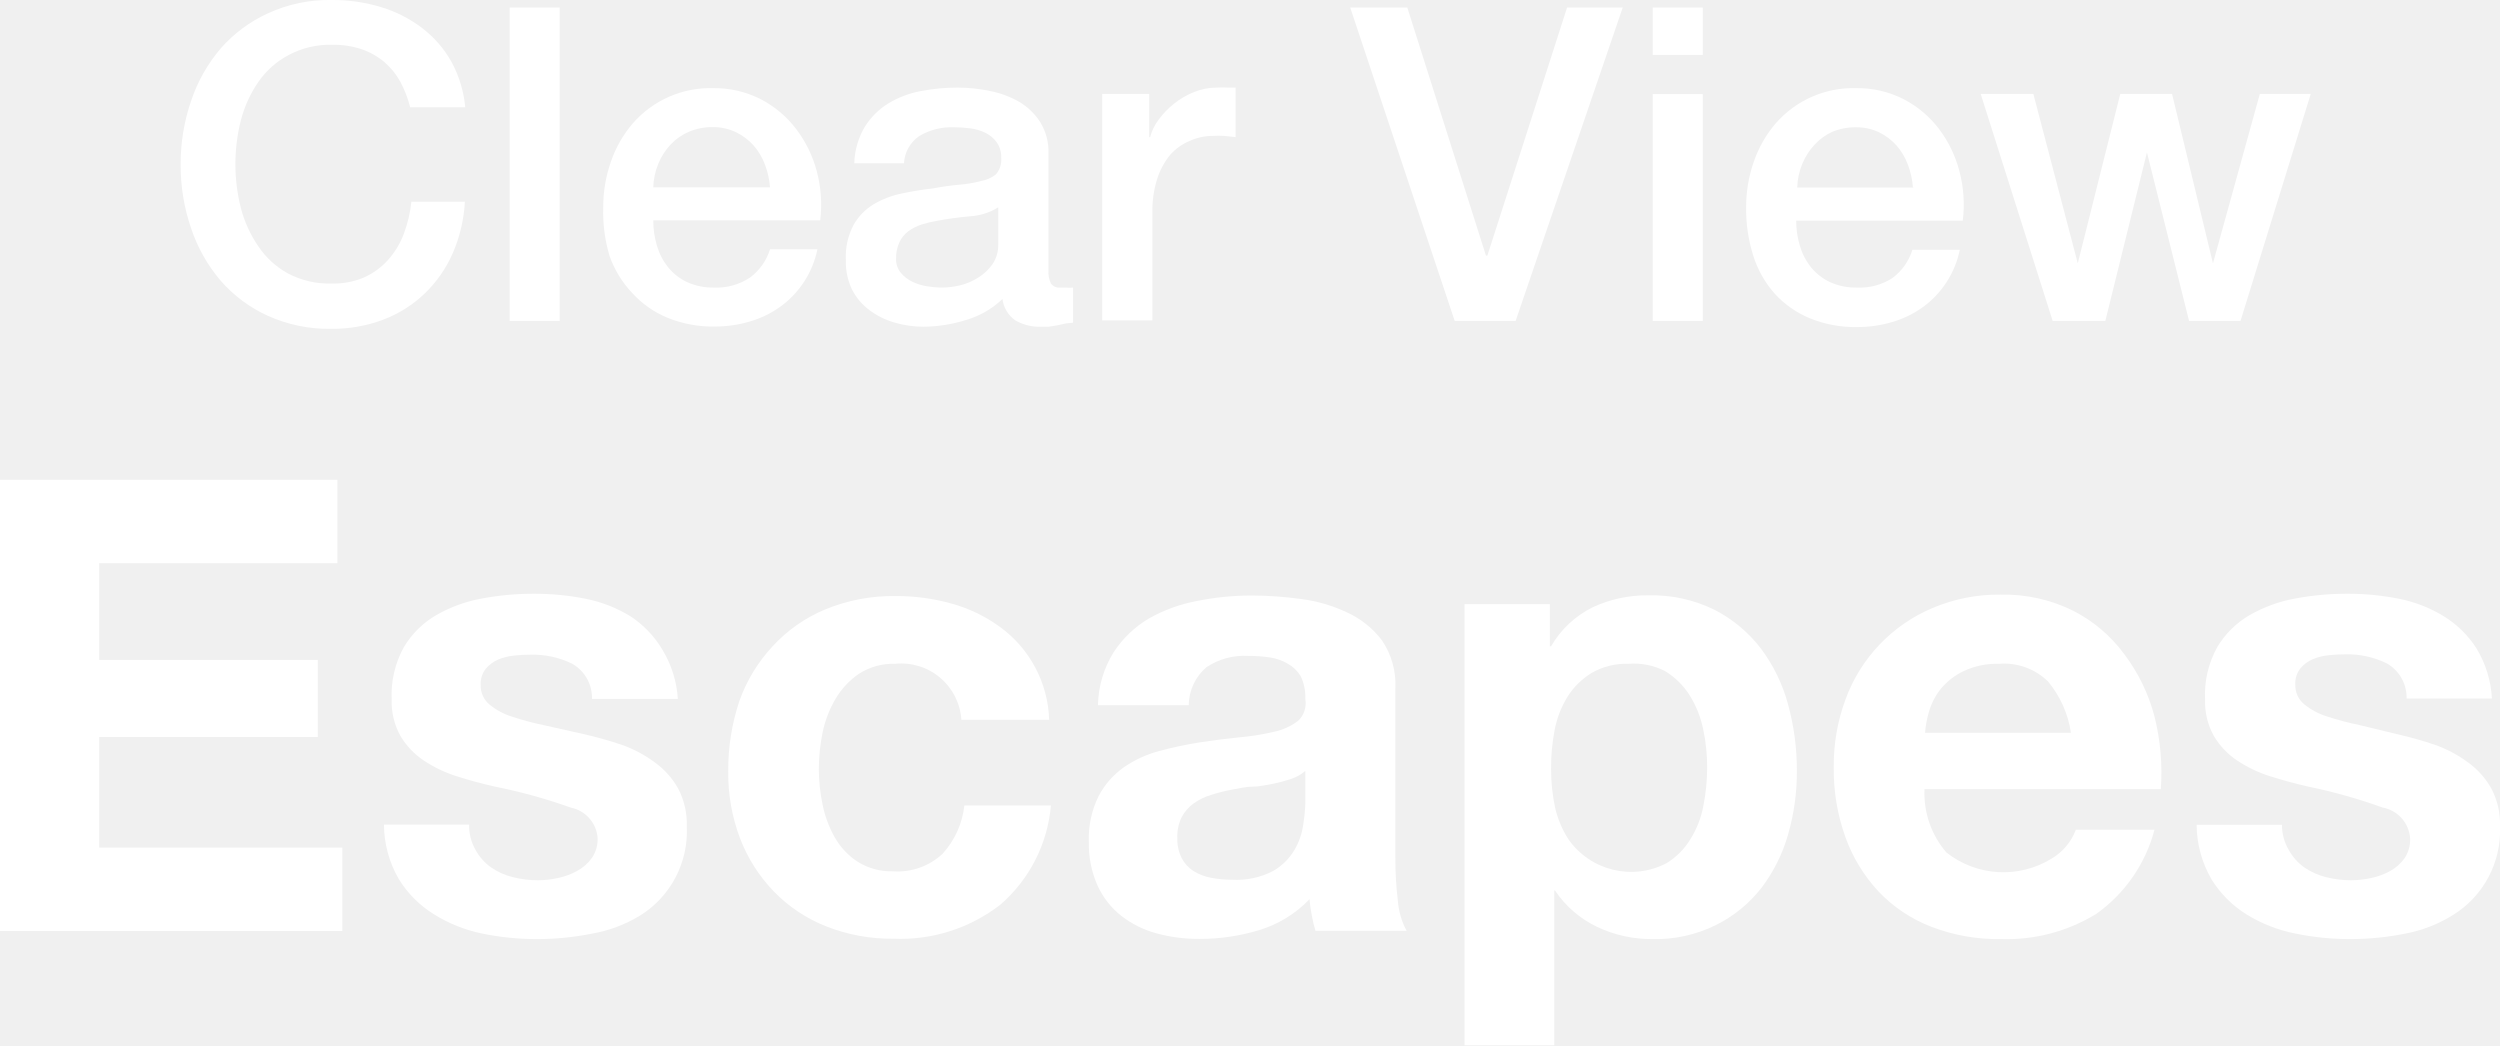
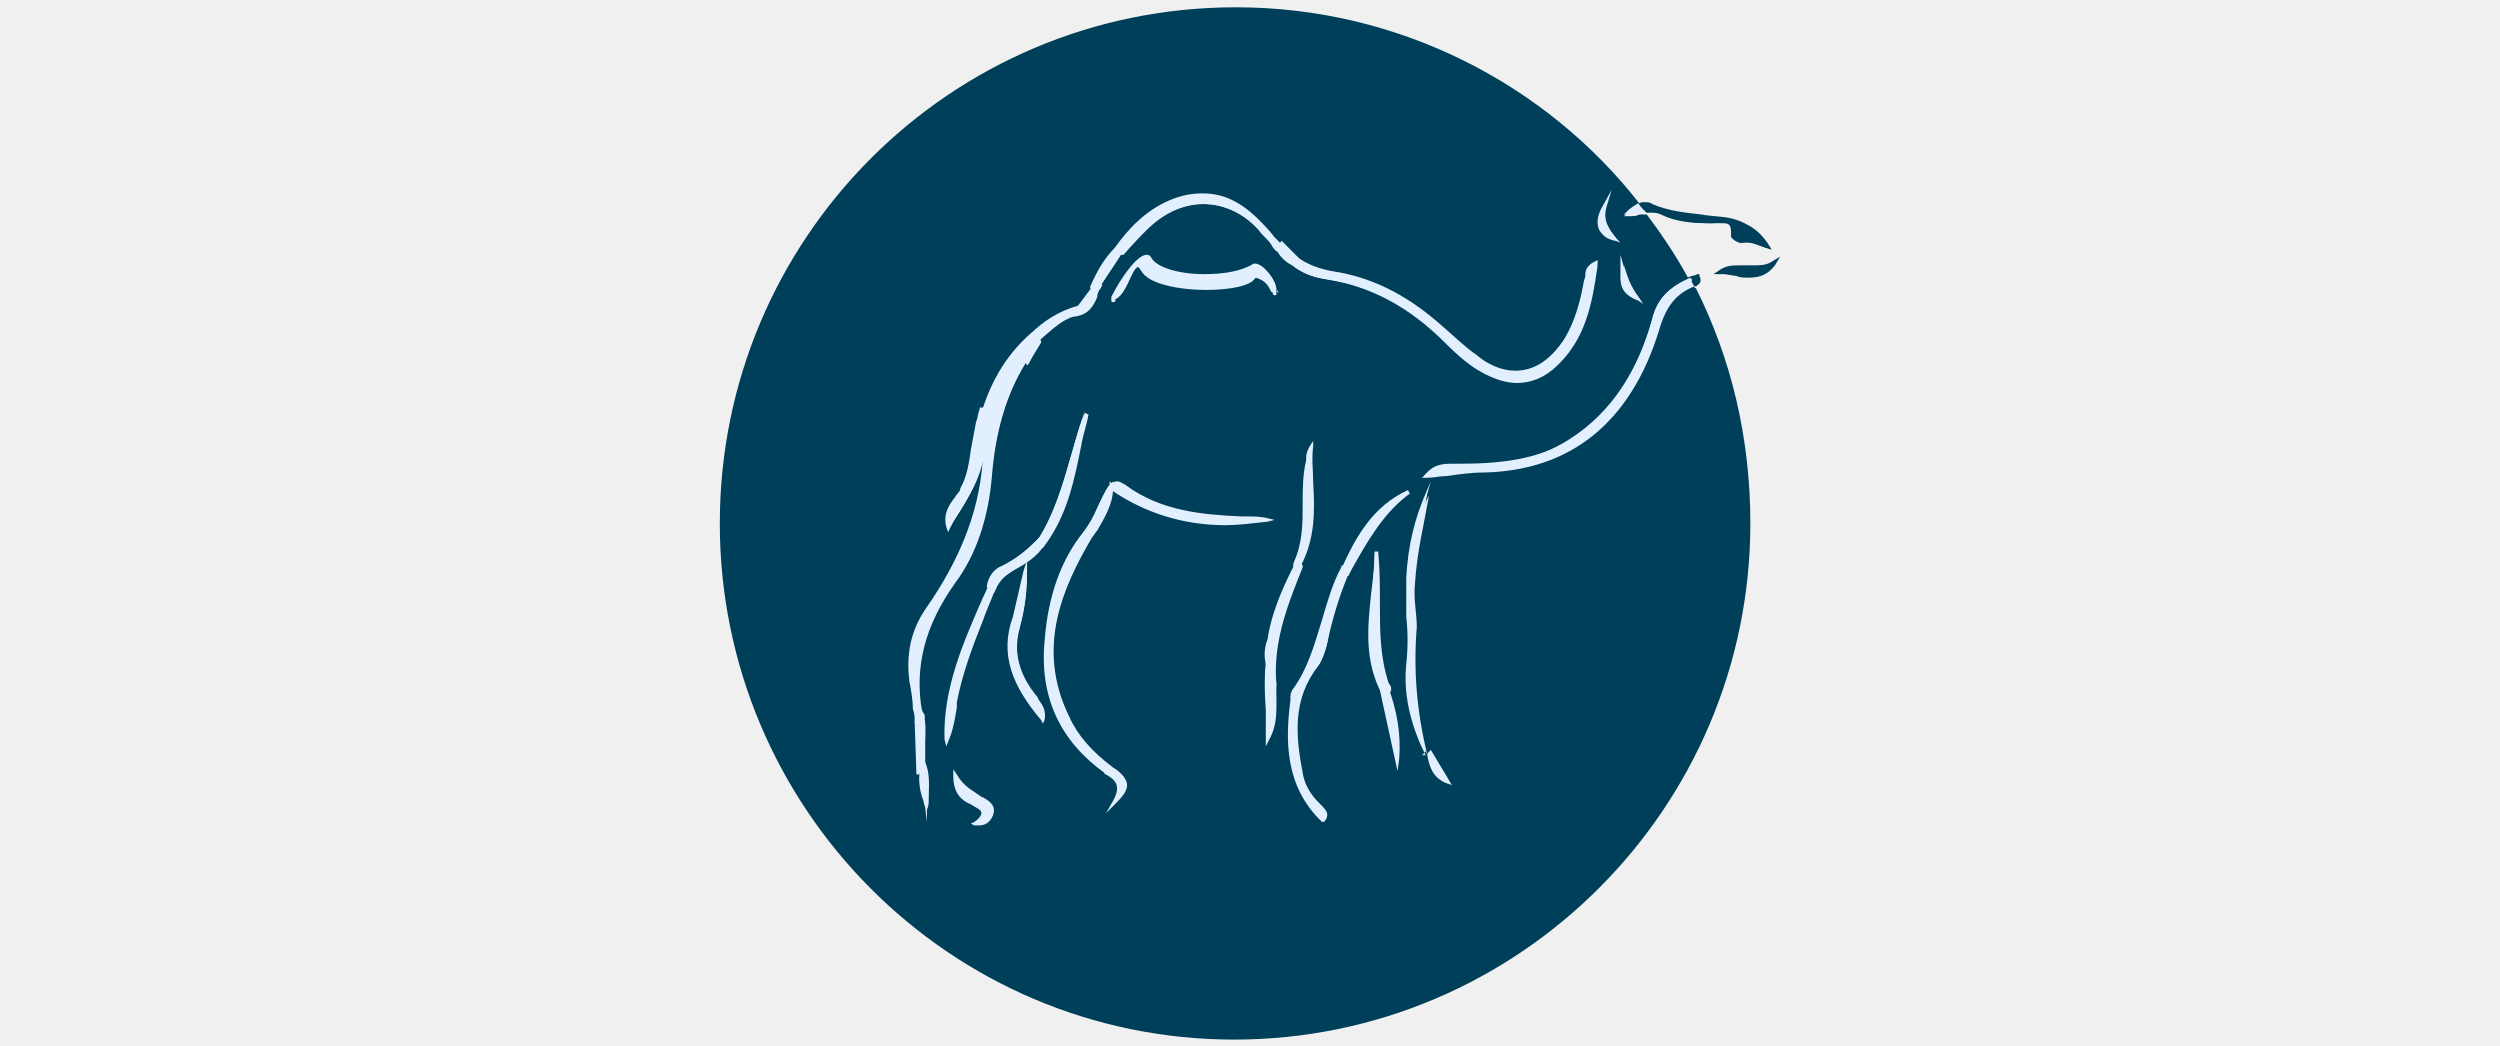
- <svg xmlns="http://www.w3.org/2000/svg" id="Layer_1" data-name="Layer 1" width="142.4" height="59.53" viewBox="0 0 142.4 59.53">
-   <defs>
-     <style>.cls-1{fill:#fff;}</style>
-   </defs>
-   <path class="cls-1" d="M19.5,27.52v4.75H5.93v5.51H18.38v4.39H5.93v6.3H19.78v4.75H0.28V27.52H19.5Z" transform="translate(-0.28 -0.19)" />
-   <path class="cls-1" d="M27.36,48.59a3,3,0,0,0,.88,1,3.78,3.78,0,0,0,1.24.56,5.84,5.84,0,0,0,1.46.18,5.46,5.46,0,0,0,1.13-.13,3.86,3.86,0,0,0,1.08-.4A2.47,2.47,0,0,0,34,49.05a1.89,1.89,0,0,0,.32-1.13,1.91,1.91,0,0,0-1.53-1.73A30.59,30.59,0,0,0,28.49,45q-1.12-.25-2.18-0.59a7.38,7.38,0,0,1-1.89-.9,4.35,4.35,0,0,1-1.33-1.4,4,4,0,0,1-.5-2.07,5.6,5.6,0,0,1,.7-3,5.16,5.16,0,0,1,1.85-1.82,8.13,8.13,0,0,1,2.59-.94,15.92,15.92,0,0,1,3-.27,14.79,14.79,0,0,1,2.93.29,7.77,7.77,0,0,1,2.54,1A5.83,5.83,0,0,1,38,37.18,6.11,6.11,0,0,1,38.89,40H34a2.24,2.24,0,0,0-1.12-2,5.1,5.1,0,0,0-2.37-.52,8.77,8.77,0,0,0-.94.05,3.15,3.15,0,0,0-.92.23,1.91,1.91,0,0,0-.7.52,1.38,1.38,0,0,0-.29.92,1.4,1.4,0,0,0,.5,1.12,3.88,3.88,0,0,0,1.31.7,16.38,16.38,0,0,0,1.85.49L33.5,42a21.57,21.57,0,0,1,2.18.61,7.2,7.2,0,0,1,1.89,1,4.63,4.63,0,0,1,1.33,1.48,4.34,4.34,0,0,1,.5,2.18,5.65,5.65,0,0,1-2.66,5.07A7.9,7.9,0,0,1,34,53.37a15.9,15.9,0,0,1-3.11.31,15.36,15.36,0,0,1-3.17-.32A8.35,8.35,0,0,1,25,52.27a6.17,6.17,0,0,1-2-2,6.25,6.25,0,0,1-.85-3.11H27A2.8,2.8,0,0,0,27.36,48.59Z" transform="translate(-0.28 -0.19)" />
-   <path class="cls-1" d="M51.27,38a3.59,3.59,0,0,0-2.05.56,4.45,4.45,0,0,0-1.35,1.44,6.23,6.23,0,0,0-.74,1.94A10.54,10.54,0,0,0,46.92,44,10.11,10.11,0,0,0,47.13,46a6.32,6.32,0,0,0,.7,1.89,4,4,0,0,0,1.31,1.39,3.61,3.61,0,0,0,2,.54,3.75,3.75,0,0,0,2.83-1,4.86,4.86,0,0,0,1.24-2.75h4.93a8.43,8.43,0,0,1-2.88,5.65,9.29,9.29,0,0,1-6.08,1.94,10.16,10.16,0,0,1-3.83-.7,8.49,8.49,0,0,1-3-2,8.92,8.92,0,0,1-1.91-3,10.42,10.42,0,0,1-.68-3.83,12.4,12.4,0,0,1,.63-4A9,9,0,0,1,44.29,37a8.49,8.49,0,0,1,3-2.1,10.15,10.15,0,0,1,4-.76,11.63,11.63,0,0,1,3.19.43,8.49,8.49,0,0,1,2.73,1.31,6.79,6.79,0,0,1,2.83,5.31h-5A3.43,3.43,0,0,0,51.27,38Z" transform="translate(-0.28 -0.19)" />
-   <path class="cls-1" d="M62.82,40.33a5.93,5.93,0,0,1,.9-3,6.13,6.13,0,0,1,2-1.91,8.83,8.83,0,0,1,2.75-1,15.71,15.71,0,0,1,3.08-.31,20.85,20.85,0,0,1,2.84.2,8.72,8.72,0,0,1,2.63.77A5.18,5.18,0,0,1,79,36.67a4.47,4.47,0,0,1,.76,2.72v9.68a19.49,19.49,0,0,0,.14,2.41,4.34,4.34,0,0,0,.5,1.73H75.21A6.77,6.77,0,0,1,75,52.33a7.44,7.44,0,0,1-.13-0.92A6.64,6.64,0,0,1,72,53.17a11.55,11.55,0,0,1-3.38.5,9.1,9.1,0,0,1-2.48-.32,5.68,5.68,0,0,1-2-1,4.69,4.69,0,0,1-1.35-1.73,5.84,5.84,0,0,1-.49-2.48,5.42,5.42,0,0,1,.56-2.61,4.66,4.66,0,0,1,1.44-1.64,6.44,6.44,0,0,1,2-.92,21.75,21.75,0,0,1,2.29-.49q1.15-.18,2.27-0.29a13.74,13.74,0,0,0,2-.32,3.43,3.43,0,0,0,1.37-.63A1.38,1.38,0,0,0,74.63,40a2.72,2.72,0,0,0-.27-1.31A2,2,0,0,0,73.64,38a2.86,2.86,0,0,0-1-.36,8.61,8.61,0,0,0-1.28-.09,3.88,3.88,0,0,0-2.37.65,2.89,2.89,0,0,0-1,2.16H62.82Zm11.8,3.78a2.28,2.28,0,0,1-.81.45,8.28,8.28,0,0,1-1,.27C72.4,44.9,72,45,71.61,45s-0.82.11-1.22,0.18a9.24,9.24,0,0,0-1.13.29,3.34,3.34,0,0,0-1,.49,2.3,2.3,0,0,0-.67.77,2.49,2.49,0,0,0-.25,1.19,2.4,2.4,0,0,0,.25,1.15,1.93,1.93,0,0,0,.68.74,2.9,2.9,0,0,0,1,.38,6.48,6.48,0,0,0,1.19.11,4.51,4.51,0,0,0,2.34-.5,3.36,3.36,0,0,0,1.22-1.21,3.87,3.87,0,0,0,.49-1.42A10.06,10.06,0,0,0,74.63,46V44.11Z" transform="translate(-0.28 -0.19)" />
-   <path class="cls-1" d="M88.56,34.6V37h0.07A5.62,5.62,0,0,1,91,34.78a7.29,7.29,0,0,1,3.17-.68,8.07,8.07,0,0,1,3.78.83,7.82,7.82,0,0,1,2.63,2.2,9.31,9.31,0,0,1,1.55,3.19,14.19,14.19,0,0,1,.5,3.8,12.82,12.82,0,0,1-.5,3.6,9.18,9.18,0,0,1-1.53,3.06A7.58,7.58,0,0,1,98,52.89a7.69,7.69,0,0,1-3.58.79,7.23,7.23,0,0,1-3.18-.7,6,6,0,0,1-2.39-2.07H88.81v8.82H83.7V34.6h4.86ZM95.2,49.36A4.09,4.09,0,0,0,96.56,48a5.43,5.43,0,0,0,.74-1.89,11.19,11.19,0,0,0,.22-2.2,10.32,10.32,0,0,0-.23-2.2,5.86,5.86,0,0,0-.77-1.92,4.33,4.33,0,0,0-1.39-1.37A3.87,3.87,0,0,0,93.05,38a3.94,3.94,0,0,0-2.11.52,4.22,4.22,0,0,0-1.37,1.35,5.6,5.6,0,0,0-.74,1.91A11.3,11.3,0,0,0,88.63,44a10.31,10.31,0,0,0,.23,2.2A5.69,5.69,0,0,0,89.62,48,4.36,4.36,0,0,0,95.2,49.36Z" transform="translate(-0.28 -0.19)" />
-   <path class="cls-1" d="M111.15,48.75a5.24,5.24,0,0,0,6,.34,3.21,3.21,0,0,0,1.37-1.64H123a8.54,8.54,0,0,1-3.31,4.79,9.75,9.75,0,0,1-5.4,1.44,10.6,10.6,0,0,1-4-.7,8.22,8.22,0,0,1-3-2,9,9,0,0,1-1.89-3.09,11.34,11.34,0,0,1-.67-4,10.84,10.84,0,0,1,.68-3.89,9,9,0,0,1,4.95-5.18,9.63,9.63,0,0,1,3.87-.76,8.84,8.84,0,0,1,4.14.92,8.26,8.26,0,0,1,2.9,2.46A10.14,10.14,0,0,1,123,41a13.14,13.14,0,0,1,.36,4.14H109.9A5.16,5.16,0,0,0,111.15,48.75ZM116.93,39a3.59,3.59,0,0,0-2.79-1,4.45,4.45,0,0,0-2,.41,3.89,3.89,0,0,0-1.3,1,3.77,3.77,0,0,0-.68,1.3,5.83,5.83,0,0,0-.23,1.22h8.31A5.91,5.91,0,0,0,116.93,39Z" transform="translate(-0.28 -0.19)" />
-   <path class="cls-1" d="M130.64,48.59a3,3,0,0,0,.88,1,3.78,3.78,0,0,0,1.24.56,5.83,5.83,0,0,0,1.46.18,5.46,5.46,0,0,0,1.13-.13,3.86,3.86,0,0,0,1.08-.4,2.47,2.47,0,0,0,.81-0.72,1.89,1.89,0,0,0,.32-1.13A1.91,1.91,0,0,0,136,46.19,30.55,30.55,0,0,0,131.78,45q-1.11-.25-2.18-0.59a7.39,7.39,0,0,1-1.89-.9,4.36,4.36,0,0,1-1.33-1.4,4,4,0,0,1-.5-2.07,5.6,5.6,0,0,1,.7-3,5.18,5.18,0,0,1,1.85-1.82,8.13,8.13,0,0,1,2.59-.94,15.91,15.91,0,0,1,3-.27,14.79,14.79,0,0,1,2.93.29,7.77,7.77,0,0,1,2.54,1,5.84,5.84,0,0,1,1.85,1.82,6.11,6.11,0,0,1,.88,2.86h-4.86a2.24,2.24,0,0,0-1.12-2,5.1,5.1,0,0,0-2.37-.52,8.77,8.77,0,0,0-.94.05,3.15,3.15,0,0,0-.92.23,1.9,1.9,0,0,0-.7.52,1.38,1.38,0,0,0-.29.92,1.4,1.4,0,0,0,.5,1.12,3.87,3.87,0,0,0,1.31.7,16.33,16.33,0,0,0,1.85.49L136.78,42a21.57,21.57,0,0,1,2.18.61,7.18,7.18,0,0,1,1.89,1,4.63,4.63,0,0,1,1.33,1.48,4.33,4.33,0,0,1,.5,2.18A5.65,5.65,0,0,1,140,52.31a7.89,7.89,0,0,1-2.72,1.06,15.9,15.9,0,0,1-3.11.31,15.35,15.35,0,0,1-3.17-.32,8.35,8.35,0,0,1-2.75-1.08,6.18,6.18,0,0,1-2-2,6.25,6.25,0,0,1-.85-3.11h4.86A2.8,2.8,0,0,0,130.64,48.59Z" transform="translate(-0.28 -0.19)" />
-   <path class="cls-1" d="M23.64,6.29a6.36,6.36,0,0,0-.55-1.43,4,4,0,0,0-.9-1.12A4,4,0,0,0,20.9,3a5.11,5.11,0,0,0-1.71-.26,5,5,0,0,0-2.46.58A4.84,4.84,0,0,0,15,4.85a6.93,6.93,0,0,0-1,2.19,10.16,10.16,0,0,0,0,5,6.92,6.92,0,0,0,1,2.19,4.83,4.83,0,0,0,1.69,1.54,5,5,0,0,0,2.46.57A4.44,4.44,0,0,0,21,16a4.12,4.12,0,0,0,1.38-1,4.71,4.71,0,0,0,.9-1.49,7.13,7.13,0,0,0,.43-1.83h3.05a8.48,8.48,0,0,1-.69,2.93,7.17,7.17,0,0,1-1.59,2.29,7,7,0,0,1-2.35,1.49,8.14,8.14,0,0,1-3,.53,8.43,8.43,0,0,1-3.59-.74,7.88,7.88,0,0,1-2.69-2,9,9,0,0,1-1.69-3,11,11,0,0,1-.59-3.63,11,11,0,0,1,.59-3.6,9,9,0,0,1,1.69-3,8,8,0,0,1,2.69-2A8.29,8.29,0,0,1,19.19.19,9.46,9.46,0,0,1,22,.6a7.31,7.31,0,0,1,2.34,1.2A6.23,6.23,0,0,1,26,3.72a6.66,6.66,0,0,1,.78,2.58H23.64Z" transform="translate(-0.28 -0.19)" />
-   <path class="cls-1" d="M29.31,0.62h2.85V18.47H29.31V0.62Z" transform="translate(-0.28 -0.19)" />
-   <path class="cls-1" d="M37.49,12.74a5,5,0,0,0,.21,1.45,3.57,3.57,0,0,0,.64,1.23,3.06,3.06,0,0,0,1.08.84,3.54,3.54,0,0,0,1.55.31A3.42,3.42,0,0,0,43,16a3.17,3.17,0,0,0,1.14-1.61h2.7a5.36,5.36,0,0,1-2.1,3.26,5.71,5.71,0,0,1-1.74.85,7,7,0,0,1-2,.29,6.85,6.85,0,0,1-2.7-.5,5.58,5.58,0,0,1-2-1.4A5.93,5.93,0,0,1,35,14.77,8.74,8.74,0,0,1,34.64,12a7.79,7.79,0,0,1,.44-2.61,6.68,6.68,0,0,1,1.25-2.18,5.86,5.86,0,0,1,4.56-2,5.8,5.8,0,0,1,2.74.64,6,6,0,0,1,2,1.69A6.84,6.84,0,0,1,46.8,9.93,7.42,7.42,0,0,1,47,12.74h-9.5Zm6.65-1.88a4.61,4.61,0,0,0-.29-1.3,3.47,3.47,0,0,0-.65-1.09,3.23,3.23,0,0,0-1-.75,3,3,0,0,0-1.31-.29,3.42,3.42,0,0,0-1.36.26,3.11,3.11,0,0,0-1.05.73,3.59,3.59,0,0,0-.7,1.09,3.78,3.78,0,0,0-.29,1.35h6.65Z" transform="translate(-0.28 -0.19)" />
-   <path class="cls-1" d="M60,15.59a1.51,1.51,0,0,0,.14.75,0.58,0.58,0,0,0,.54.23H61a1.85,1.85,0,0,0,.4,0v2L61,18.61l-0.49.11-0.5.08-0.43,0a2.75,2.75,0,0,1-1.45-.35,1.74,1.74,0,0,1-.75-1.23,5,5,0,0,1-2.09,1.2,8.22,8.22,0,0,1-2.39.38,5.86,5.86,0,0,1-1.68-.24,4.38,4.38,0,0,1-1.41-.7,3.35,3.35,0,0,1-1-1.18A3.62,3.62,0,0,1,48.46,15a3.84,3.84,0,0,1,.44-2,3.24,3.24,0,0,1,1.15-1.18,5.21,5.21,0,0,1,1.6-.61q0.89-.19,1.79-0.29a14.67,14.67,0,0,1,1.48-.21,6.86,6.86,0,0,0,1.24-.21A1.9,1.9,0,0,0,57,10.13a1.27,1.27,0,0,0,.31-0.94,1.46,1.46,0,0,0-.26-0.9,1.77,1.77,0,0,0-.65-0.54,2.82,2.82,0,0,0-.86-0.25,6.94,6.94,0,0,0-.9-0.06,3.58,3.58,0,0,0-2,.5,2,2,0,0,0-.87,1.55H48.94a4.29,4.29,0,0,1,.6-2.08,4.14,4.14,0,0,1,1.34-1.33,5.48,5.48,0,0,1,1.84-.7,10.94,10.94,0,0,1,2.1-.2,8.85,8.85,0,0,1,1.88.2A5.34,5.34,0,0,1,58.35,6a3.61,3.61,0,0,1,1.19,1.16A3.19,3.19,0,0,1,60,8.94v6.65ZM57.14,12a3.45,3.45,0,0,1-1.6.51q-1,.09-1.9.26a6.12,6.12,0,0,0-.87.21,2.63,2.63,0,0,0-.75.38,1.65,1.65,0,0,0-.51.63,2.14,2.14,0,0,0-.19.94,1.19,1.19,0,0,0,.27.8,2,2,0,0,0,.66.51,3.08,3.08,0,0,0,.85.26,5.3,5.3,0,0,0,.84.07,4.6,4.6,0,0,0,1-.12A3.4,3.4,0,0,0,56,16a2.73,2.73,0,0,0,.81-0.76,1.93,1.93,0,0,0,.33-1.14V12Z" transform="translate(-0.28 -0.19)" />
-   <path class="cls-1" d="M63.06,5.54h2.68V8h0.05a2.88,2.88,0,0,1,.49-1,4.73,4.73,0,0,1,.88-0.91,4.4,4.4,0,0,1,1.14-.66,3.41,3.41,0,0,1,1.28-.25,6.21,6.21,0,0,1,.69,0l0.39,0V8L70,7.93a5.06,5.06,0,0,0-.61,0,3.28,3.28,0,0,0-1.36.29A3.13,3.13,0,0,0,66.94,9a4.16,4.16,0,0,0-.75,1.39,6,6,0,0,0-.27,1.9v6.15H63.06V5.54Z" transform="translate(-0.28 -0.19)" />
-   <path class="cls-1" d="M77.19,0.62h3.25l4.48,14.13H85L89.54,0.62h3.17l-6.1,17.85H83.14Z" transform="translate(-0.28 -0.19)" />
-   <path class="cls-1" d="M94.42,0.62h2.85v2.7H94.42V0.62Zm0,4.93h2.85V18.47H94.42V5.54Z" transform="translate(-0.28 -0.19)" />
-   <path class="cls-1" d="M102.59,12.74a5,5,0,0,0,.21,1.45,3.57,3.57,0,0,0,.64,1.23,3.06,3.06,0,0,0,1.08.84,3.54,3.54,0,0,0,1.55.31,3.42,3.42,0,0,0,2-.54,3.18,3.18,0,0,0,1.14-1.61h2.7a5.36,5.36,0,0,1-2.1,3.26,5.71,5.71,0,0,1-1.74.85,7,7,0,0,1-2,.29,6.85,6.85,0,0,1-2.7-.5,5.58,5.58,0,0,1-2-1.4,5.93,5.93,0,0,1-1.22-2.15A8.73,8.73,0,0,1,99.74,12a7.77,7.77,0,0,1,.44-2.61,6.69,6.69,0,0,1,1.25-2.18,5.86,5.86,0,0,1,4.56-2,5.79,5.79,0,0,1,2.74.64,6,6,0,0,1,2,1.69,6.85,6.85,0,0,1,1.16,2.41,7.42,7.42,0,0,1,.19,2.81h-9.5Zm6.65-1.88a4.6,4.6,0,0,0-.29-1.3,3.48,3.48,0,0,0-.65-1.09,3.22,3.22,0,0,0-1-.75A3,3,0,0,0,106,7.44a3.43,3.43,0,0,0-1.36.26,3.12,3.12,0,0,0-1,.73,3.6,3.6,0,0,0-.7,1.09,3.8,3.8,0,0,0-.29,1.35h6.65Z" transform="translate(-0.28 -0.19)" />
-   <path class="cls-1" d="M113.1,5.54h3l2.53,9.65h0l2.42-9.65H124l2.33,9.65h0L129,5.54h2.9l-4,12.93h-2.93l-2.4-9.6h0l-2.37,9.6h-3Z" transform="translate(-0.28 -0.19)" />
+ <svg xmlns="http://www.w3.org/2000/svg" version="1.1" id="Layer_1" x="0px" y="0px" width="142.4" height="59.53" viewBox="0 0 142.4 59.5" style="enable-background:new 0 0 142.4 59.5;" xml:space="preserve">
+   <style type="text/css">
+ 	.st0{fill:#003F5A;}
+ 	.st1{fill:#E1EFFF;}
+ </style>
+   <g>
+     <path class="st0" d="M99.7,29.8c0,16.2-13.2,29.4-29.4,29.4S41,46,41,29.8S54.1,0.4,70.4,0.4c9.3,0,17.7,4.4,23,11.2   c-0.3,0.1-0.5,0.3-0.7,0.5l-0.2,0.2h0.3c0.2,0,0.4,0,0.6-0.1c0.1,0,0.2,0,0.4,0c0.9,1.2,1.7,2.4,2.4,3.7c0,0,0,0.1,0.1,0.1   c0.1,0.1,0.1,0.2,0.2,0.3c0,0,0,0.1,0.1,0.1C98.6,20.4,99.7,24.9,99.7,29.8z" />
+   </g>
+   <g>
+     <path class="st1" d="M86.4,21.8c-0.6,0-1.2-0.2-1.8-0.5c-0.8-0.4-1.5-1-2.3-1.8c-2-2-4.2-3.2-6.7-3.6c-0.6-0.1-1.4-0.3-2-0.8l0,0   l0,0c0-0.1,0-0.2,0-0.3c0,0,0.1-0.1,0.2-0.1c0,0,0.1,0,0.2,0h0l0,0c0.7,0.5,1.6,0.7,2.3,0.8c2.1,0.4,4,1.4,5.9,3.1   c0.7,0.6,1.3,1.2,1.9,1.6c0.7,0.6,1.5,0.9,2.2,0.9c1.1,0,2-0.6,2.8-1.8c0.6-1,0.9-2.1,1.1-3.2c0-0.1,0.1-0.3,0.1-0.4   c0,0,0-0.1,0-0.1c0-0.2,0.1-0.5,0.5-0.7l0.2-0.1l0,0.2c-0.4,2.2-0.7,4.2-2.3,5.8C88,21.5,87.2,21.8,86.4,21.8z" />
+     <path class="st1" d="M73.9,14.8c0.7,0.5,1.6,0.7,2.4,0.8c2.3,0.4,4.2,1.6,5.9,3.1c0.6,0.6,1.3,1.1,1.9,1.7c1.9,1.5,3.9,1.1,5.2-1   c0.7-1.1,0.9-2.4,1.2-3.6c0.1-0.3,0.1-0.5,0.5-0.7c-0.3,2.2-0.7,4.2-2.3,5.7c-1.2,1.1-2.6,1.2-4,0.4c-0.9-0.5-1.6-1.1-2.3-1.7   c-1.9-1.9-4.1-3.2-6.8-3.6c-0.7-0.1-1.4-0.3-1.9-0.8C73.6,14.9,73.7,14.7,73.9,14.8z" />
+     <path class="st1" d="M52.1,41.1c0-0.2,0-0.5-0.1-0.7c0-0.5-0.1-1.1-0.2-1.6c-0.2-1.6,0.1-2.9,0.9-4.1c2.1-3,3.2-5.9,3.3-9   c-0.2-1,0.1-2,0.5-2.9c0.1-0.2,0.1-0.3,0.2-0.5c0.2-0.4,0.4-0.9,0.6-1.2c0.1-0.2,0.2-0.4,0.3-0.6v0l0,0c0.1-0.2,0.3-0.4,0.5-0.4   c0.1,0,0.1,0,0.2,0c0.1,0,0.2,0.1,0.2,0.2c0,0.1,0,0.3-0.1,0.4c-1.1,1.8-1.7,3.9-1.9,6.4c-0.2,2.4-0.9,4.5-2.1,6.1   c-1.7,2.4-2.3,4.7-1.9,7.2c0,0.1,0,0.1,0.1,0.2c0.1,0.1,0.1,0.3,0,0.4c-0.1,0.1-0.2,0.2-0.4,0.2l-0.1,0L52.1,41.1z" />
+     <path class="st1" d="M58.4,20.6c-1.2,2-1.7,4.2-2,6.5c-0.2,2.2-0.8,4.3-2.1,6.1c-1.6,2.2-2.4,4.6-1.9,7.3c0,0.3,0.3,0.6-0.2,0.7   c-0.1-0.8-0.1-1.5-0.2-2.3c-0.2-1.5,0-2.8,0.9-4.1c1.9-2.7,3.2-5.7,3.3-9.1c-0.3-1.2,0.3-2.2,0.7-3.3c0.2-0.7,0.6-1.3,0.9-1.9   c0.1-0.2,0.3-0.5,0.6-0.3C58.5,20.2,58.5,20.4,58.4,20.6z" />
+     <path class="st0" d="M96.6,16.3C96.6,16.3,96.5,16.3,96.6,16.3c-0.1,0-0.1,0-0.1,0c0,0,0-0.1-0.1-0.1c-0.1-0.1-0.1-0.2-0.2-0.3   c0,0,0-0.1-0.1-0.1c0.2-0.1,0.4-0.1,0.6-0.2l0.1,0l0,0.1C97,16.1,96.7,16.2,96.6,16.3z" />
+     <path class="st1" d="M96.5,16.3c-1,0.4-1.6,1.1-2,2.5c-1.6,5.2-5,8-10,8.1c-0.7,0-1.4,0.1-2.1,0.2c-0.4,0-0.7,0.1-1.1,0.1l-0.3,0   l0.2-0.2c0.5-0.6,1-0.6,1.6-0.6h0.2c0,0,0.1,0,0.1,0c2.2,0,4.5-0.2,6.4-1.4c2.3-1.5,3.8-3.8,4.6-6.8c0.3-1.2,1-1.9,2.2-2.4   c0,0,0,0.1,0.1,0.1C96.3,16,96.4,16.1,96.5,16.3C96.4,16.3,96.5,16.3,96.5,16.3z" />
+     <path class="st1" d="M96.4,16.2c-1.2,0.5-1.7,1.3-2.1,2.6c-1.4,4.7-4.6,7.9-9.9,8c-1.1,0-2.1,0.2-3.3,0.3c0.6-0.7,1.2-0.6,1.8-0.6   c2.3,0,4.5-0.2,6.5-1.5c2.5-1.6,3.9-4,4.7-6.8c0.3-1.3,1.1-1.9,2.1-2.3C96.3,16,96.4,16.1,96.4,16.2z" />
+     <path class="st1" d="M63.4,45.6c0.5-0.9,0.1-1.2-0.4-1.5c-0.1,0-0.1-0.1-0.1-0.1c-2.5-1.8-3.7-4.3-3.4-7.5c0.2-2.7,1-4.7,2.2-6.2   c0.3-0.4,0.6-0.9,0.8-1.4c0.2-0.4,0.4-0.9,0.7-1.3v-0.2l0.1,0.1l0.1-0.1v0.2l0.1,0.1l-0.1,0.1c0,0.9-0.5,1.7-0.9,2.4   c-0.1,0.1-0.2,0.3-0.3,0.4c-1.7,2.9-3.2,6.3-1.3,10.2c0.5,1.1,1.3,2,2.5,2.9c0.5,0.3,0.8,0.7,0.8,1c0,0.3-0.2,0.6-0.6,1L63,46.3   L63.4,45.6z" />
+     <path class="st1" d="M63.2,27.6c0,1.1-0.6,2-1.2,2.9c-1.9,3.2-3.1,6.6-1.3,10.3c0.6,1.2,1.5,2.2,2.6,2.9c1,0.7,1,1.1,0.2,1.9   c0.6-1.1-0.1-1.4-0.6-1.8c-2.6-1.8-3.6-4.4-3.3-7.4c0.2-2.1,0.7-4.4,2.2-6.1C62.4,29.5,62.6,28.5,63.2,27.6L63.2,27.6z" />
+     <path class="st1" d="M75.3,46.8c-2.1-2-2.1-4.6-1.8-6.9c0,0,0-0.1,0-0.1c0-0.2,0-0.3,0.1-0.5c0.9-1.2,1.3-2.7,1.7-4   c0.3-1,0.6-2.1,1.1-3l0-0.1l0.1,0c0,0,0.1,0,0.1,0c0.1,0,0.2,0,0.2,0.1c0.1,0.1,0,0.2,0,0.3l0,0.1c-0.5,1.2-0.9,2.5-1.2,3.9   c-0.1,0.3-0.2,0.9-0.6,1.4c-1.5,1.9-1.2,4.1-0.9,6c0.1,0.6,0.4,1.2,1,1.7c0,0,0,0,0.1,0.1c0.2,0.2,0.4,0.4,0.4,0.6   c0,0.1-0.1,0.3-0.2,0.4L75.3,46.8L75.3,46.8z" />
+     <path class="st1" d="M76.8,32.6c-0.5,1.3-1,2.6-1.2,4c-0.1,0.5-0.3,1-0.5,1.3c-1.5,1.9-1.3,4-0.9,6.1c0.1,0.7,0.5,1.3,1,1.8   c0.3,0.3,0.6,0.6,0.2,1c-2-1.9-2.1-4.3-1.8-6.8c0-0.2,0-0.4,0.1-0.5c1.5-2.1,1.7-4.8,2.8-7.1C76.8,32.3,76.9,32.4,76.8,32.6z" />
+     <path class="st1" d="M81.2,43c-0.7-1.4-1.3-3.2-1.1-5.2c0.1-0.9,0.1-1.8,0-2.7c0-0.7,0-1.4,0-2.2c0.1-1.9,0.5-3.4,1.1-4.8l0.3-0.7   l-0.2,0.7c-0.3,1.6-0.7,3.2-0.8,5c0,0.5,0,0.9,0,1.3c0,0.4,0.1,0.8,0,1.2c-0.2,2.9,0.1,5.1,0.7,7.1l0,0.1l-0.2,0.2L81.2,43z" />
+     <path class="st1" d="M81.3,43c-0.7-1.6-1.3-3.3-1.1-5.2c0.1-1.6,0-3.2,0.1-4.9c0.1-1.6,0.3-3.2,1.1-4.7c-0.3,1.7-0.7,3.3-0.8,5   c-0.1,0.9,0.1,1.7,0.1,2.5C80.5,38.2,80.7,40.5,81.3,43L81.3,43z" />
+     <path class="st1" d="M93.8,12.1c-0.1,0-0.2,0-0.4,0c-0.2,0-0.4,0.1-0.6,0.1h-0.3l0.2-0.2c0.2-0.2,0.4-0.3,0.7-0.5   c0,0,0,0.1,0.1,0.1c0.1,0.1,0.2,0.2,0.3,0.3C93.8,12,93.8,12,93.8,12.1z" />
+     <path class="st0" d="M101.2,14.3l-0.3-0.1c-0.2-0.1-0.4-0.1-0.6-0.2c-0.3-0.1-0.5-0.2-0.8-0.2c-0.1,0-0.1,0-0.2,0c0,0-0.1,0-0.1,0   c-0.2,0-0.4-0.1-0.5-0.2c-0.1-0.1-0.1-0.1-0.1-0.2c0-0.3,0-0.5-0.1-0.6c-0.1-0.1-0.2-0.1-0.5-0.1c-0.1,0-0.2,0-0.3,0   c-0.1,0-0.2,0-0.3,0c0,0,0,0,0,0c-1.1,0-2-0.1-2.8-0.5c-0.2-0.1-0.4-0.1-0.6-0.1c-0.1,0-0.1,0-0.2,0c0,0-0.1-0.1-0.1-0.1   c-0.1-0.1-0.2-0.2-0.3-0.3c0,0,0-0.1-0.1-0.1c0.1-0.1,0.3-0.1,0.4-0.1c0.1,0,0.3,0,0.4,0.1c0.9,0.4,1.9,0.5,2.8,0.6   c0.5,0.1,1.1,0.1,1.6,0.2c1,0.2,1.8,0.8,2.4,1.8L101.2,14.3z" />
+     <path class="st0" d="M100.9,14.2c-0.7-0.2-1.1-0.5-1.6-0.4c-0.2,0.1-0.5-0.1-0.5-0.3c0.1-1.1-0.8-0.8-1.3-0.8c-1,0-1.9-0.1-2.8-0.5   c-0.3-0.2-0.6-0.2-0.9-0.1c-0.1-0.1-0.2-0.2-0.3-0.3c0.2-0.1,0.5-0.1,0.7,0c1.4,0.6,2.9,0.5,4.4,0.8   C99.5,12.6,100.3,13.1,100.9,14.2z" />
+     <path class="st1" d="M63.7,14.5c-0.1,0-0.2,0-0.2-0.1c-0.1-0.1,0-0.2,0-0.3v0v0c0.7-1,1.7-2.1,3.1-2.7c0.7-0.3,1.3-0.4,1.9-0.4   c1.2,0,2.2,0.5,3.2,1.5c0.3,0.3,0.6,0.6,0.9,1c0.1,0.1,0.3,0.3,0.4,0.4l0,0l0,0c0,0.1,0,0.2,0,0.3c0,0.1-0.1,0.1-0.2,0.1   c0,0-0.1,0-0.1,0l0,0l0,0c-0.1-0.1-0.2-0.2-0.3-0.4c-0.2-0.3-0.5-0.5-0.7-0.8c-0.9-1-2-1.5-3.2-1.5c-1,0-2.1,0.4-3,1.3   c-0.4,0.3-0.7,0.7-1.1,1.1c-0.2,0.2-0.3,0.3-0.5,0.5l0,0l0,0C63.8,14.5,63.8,14.5,63.7,14.5z" />
+     <path class="st1" d="M72.8,14.2c-0.3-0.4-0.7-0.8-1-1.1c-1.9-1.9-4.3-2-6.3-0.2c-0.5,0.5-1,1-1.5,1.6c-0.2,0-0.3,0-0.2-0.2   c0.8-1.1,1.7-2.1,3-2.6c1.8-0.8,3.6-0.5,5,1c0.4,0.4,0.8,0.9,1.2,1.4C73.1,14.2,72.9,14.2,72.8,14.2z" />
+     <path class="st1" d="M63.4,17.2c0,0-0.1,0-0.1-0.1c0-0.1,0-0.1,0-0.2c0.6-1.2,1.5-2.4,2-2.4c0.1,0,0.2,0,0.3,0.2   c0.3,0.5,1.5,0.9,3,0.9c1.2,0,2.2-0.2,2.8-0.6c0,0,0.1,0,0.1,0c0.4,0,1.2,0.9,1.2,1.5c0,0.1,0,0.1,0,0.1c0,0,0,0.1,0,0.1l0,0.1   h-0.1c-0.1,0-0.1-0.1-0.1-0.1c0,0,0-0.1-0.1-0.1l0,0l0,0c-0.2-0.5-0.5-0.7-0.9-0.8c-0.2,0.5-1.6,0.7-2.8,0.7   c-1.4,0-3.3-0.3-3.7-1.1c-0.1-0.1-0.1-0.2-0.2-0.2c-0.1,0-0.4,0.4-0.5,0.8c-0.2,0.4-0.4,0.8-0.7,1l-0.1,0   C63.6,17.1,63.5,17.2,63.4,17.2z" />
+     <path class="st1" d="M72.7,16.5c-0.2-0.5-0.5-0.8-1.1-0.9c0,1-5.6,1.1-6.4-0.3c-0.5-0.9-0.9,1.2-1.5,1.6c-0.1,0.1-0.3,0.2-0.2,0   c0.7-1.4,1.8-2.8,2.1-2.1c0.5,1.1,4.4,1.3,6,0.3C71.8,14.9,72.7,15.9,72.7,16.5C72.8,16.8,72.9,16.6,72.7,16.5z" />
+     <path class="st1" d="M53.8,42.1c-0.1-2.9,1.1-5.6,2.2-8.1c0.1-0.2,0.2-0.4,0.3-0.7l0-0.1h0.1c0.2,0,0.2,0.2,0.3,0.2c0,0,0,0,0,0.1   l0,0l0,0c-0.2,0.6-0.5,1.2-0.7,1.8c-0.6,1.5-1.2,3.1-1.5,4.7c0,0.1,0,0.2,0,0.3c-0.1,0.6-0.2,1.2-0.4,1.7l-0.2,0.5L53.8,42.1z" />
+     <path class="st1" d="M56.5,33.6c-0.8,2.2-1.8,4.2-2.2,6.5c-0.1,0.7-0.2,1.3-0.4,2c-0.1-3.2,1.2-5.9,2.4-8.7   C56.5,33.4,56.5,33.5,56.5,33.6z" />
+     <path class="st1" d="M69.8,29.9c-2.4,0-4.6-0.7-6.5-2l0,0l-0.1-0.1l-0.1,0l0.1-0.1c0.1-0.2,0.3-0.3,0.4-0.3c0.2,0,0.3,0.1,0.5,0.2   c2,1.5,4.4,1.7,6.6,1.8h0.2c0.4,0,0.9,0,1.3,0.1l0.4,0.1l-0.4,0.1C71.3,29.8,70.5,29.9,69.8,29.9z" />
+     <path class="st1" d="M63.3,27.7c0.2-0.4,0.5-0.2,0.7,0c2,1.5,4.3,1.7,6.7,1.8c0.5,0,1,0,1.4,0.1C68.9,30.1,65.9,29.6,63.3,27.7   C63.2,27.6,63.3,27.7,63.3,27.7z" />
+     <path class="st1" d="M59.3,41c-1.6-1.9-2.4-3.7-1.6-5.9c0.1-0.4,0.2-0.9,0.3-1.3c0.1-0.4,0.2-0.9,0.3-1.3l0.2-0.6l0,0.6   c0,0.9-0.1,2-0.4,3.2c-0.4,1.4-0.1,2.6,0.9,4c0,0,0.1,0.1,0.1,0.1c0.3,0.3,0.5,0.7,0.4,1.2l-0.1,0.2L59.3,41z" />
+     <path class="st1" d="M59.4,40.9c-1.4-1.7-2.5-3.5-1.6-5.8c0.3-0.8,0.4-1.7,0.7-2.6c0,1.1-0.1,2.1-0.4,3.1c-0.5,1.5,0,2.9,1,4.1   C59.2,40,59.5,40.3,59.4,40.9z" />
+     <path class="st1" d="M59.2,31.1c-0.1-0.1-0.2-0.3,0-0.5c0.8-1.3,1.3-2.9,1.7-4.3c0.3-0.9,0.5-1.9,0.9-2.8l0.2,0.1   c-0.1,0.6-0.3,1.1-0.4,1.7c-0.4,2-0.8,4.1-2.2,5.9H59.2L59.2,31.1z" />
+     <path class="st1" d="M59.2,30.6c1.4-2.2,1.7-4.8,2.6-7.2c-0.6,2.6-0.8,5.3-2.6,7.5C59.2,30.9,59.2,30.8,59.2,30.6z" />
+     <path class="st1" d="M78.7,39.5L78.7,39.5c-1-1.9-0.8-3.8-0.6-5.7c0.1-0.8,0.2-1.6,0.2-2.4l0.2,0c0.1,1,0.1,2,0.1,3   c0,1.5,0,3,0.5,4.5c0.1,0.1,0.2,0.3,0.1,0.5C79.1,39.4,78.9,39.5,78.7,39.5L78.7,39.5z" />
+     <path class="st1" d="M78.7,39.4c-1.3-2.6-0.4-5.3-0.4-8c0.3,2.5-0.3,5.1,0.6,7.5C79.1,39.2,79.2,39.4,78.7,39.4z" />
+     <path class="st1" d="M74,32.4c-0.1,0-0.2,0-0.3-0.1c-0.1-0.1,0-0.2,0-0.3c0.5-1.1,0.5-2.2,0.5-3.3c0-0.8,0-1.7,0.2-2.5   c0-0.1,0-0.1,0-0.2c0-0.2,0.1-0.4,0.2-0.6l0.2-0.3l0,0.3c-0.1,0.7,0,1.4,0,2.1c0.1,1.6,0.1,3.2-0.7,4.7l0,0.1H74   C74,32.4,74,32.4,74,32.4z" />
+     <path class="st1" d="M73.8,32c0.9-1.9,0.2-3.9,0.7-5.9c0.1-0.2,0.1-0.5,0.2-0.7c-0.2,2.3,0.5,4.6-0.7,6.8   C73.8,32.3,73.7,32.2,73.8,32z" />
+     <path class="st1" d="M53.9,30c-0.2-0.8,0.2-1.3,0.5-1.7c0.1-0.2,0.3-0.3,0.3-0.5c0.4-0.7,0.5-1.5,0.6-2.2c0.1-0.5,0.2-1.1,0.3-1.6   c0.1-0.2,0.1-0.5,0.2-0.7l0-0.1H56c0,0,0,0,0,0c0.3,0,0.4,0.3,0.4,0.4l0,0v0c0,0.1,0,0.2,0,0.3c-0.1,0.5-0.1,1.1-0.3,1.6   c-0.1,1.5-0.9,2.8-1.8,4.2L54,30.3L53.9,30z" />
+     <path class="st1" d="M56,25.7c-0.1,1.6-1,2.9-1.9,4.3c-0.2-1.1,0.6-1.5,0.9-2.1c0.3-0.7,0.5-1.4,0.6-2.2c0.1-0.8,0.3-1.5,0.5-2.2   c0.2,0,0.3,0.1,0.4,0.3C56.3,24.4,56.2,25.1,56,25.7z" />
+     <path class="st1" d="M76.4,32.4L76.4,32.4c0.8-1.8,1.8-3.6,3.8-4.5l0.1,0.2c-1.5,1.1-2.4,2.7-3.3,4.3l-0.2,0.4L76.4,32.4z" />
+     <path class="st1" d="M76.8,32.6c-0.1-0.1-0.1-0.2-0.2-0.2c0.8-1.8,1.8-3.5,3.7-4.4C78.6,29.1,77.7,30.9,76.8,32.6z" />
+     <path class="st1" d="M55.9,23.5L55.9,23.5c0.6-2,1.6-3.5,2.9-4.6l0.1,0l0.1,0c0.2,0.1,0.2,0.2,0.2,0.3c0,0.1,0,0.1,0.1,0.2l0,0   l0,0.1c-0.3,0.5-0.5,0.8-0.7,1.2l-0.1,0.1l-0.1-0.2c0,0,0-0.1,0-0.1c0,0,0-0.1,0-0.1c0,0,0,0,0,0c0,0-0.1,0.1-0.1,0.1   c0,0-0.1,0.1-0.1,0.1c-0.6,0.9-1,1.7-1.3,2.5c0,0,0,0.1,0,0.2c0,0.2-0.1,0.5-0.5,0.5h-0.1L55.9,23.5z" />
+     <path class="st1" d="M56.2,23.7c-0.1-0.1-0.1-0.2-0.2-0.2c0.5-1.7,1.4-3.3,2.8-4.5c0.2,0.1,0.1,0.3,0.2,0.5   c-0.1,0.4-0.4,0.8-0.7,1.1c0-0.1,0-0.3-0.2-0.3c-0.1,0-0.2,0.2-0.3,0.3c-0.5,0.8-1,1.6-1.3,2.5C56.6,23.3,56.6,23.7,56.2,23.7z" />
+     <path class="st1" d="M72.5,39c-0.5-0.2-0.5-0.6-0.4-0.9c0-0.1,0.1-0.2,0-0.3c-0.1-0.4-0.1-0.9,0.1-1.4c0.2-1.4,0.8-2.8,1.4-4   c0.1-0.1,0.1-0.3,0.2-0.5l0.1-0.2l0.3,0.5l0,0.1c-0.8,2-1.7,4.2-1.5,6.6l0,0.2L72.5,39z" />
+     <path class="st1" d="M73.8,32c0.1,0.1,0.1,0.2,0.2,0.3c-0.9,2.1-1.7,4.3-1.5,6.6c-0.7-0.2-0.2-0.7-0.3-1.1   c-0.1-0.5-0.1-0.9,0.1-1.4C72.5,34.9,73.2,33.5,73.8,32z" />
+     <path class="st1" d="M55.8,25.8l0-0.1c0-0.3,0.1-0.5,0.1-0.7c0.1-0.4,0.1-0.8,0.2-1.2c0.3-1.2,0.7-2.4,1.7-3.2l0.3-0.3L58,20.6   c-0.7,1.5-1.4,3.3-1.7,5.1l0,0.1h-0.1c-0.1,0-0.1,0-0.2,0L55.8,25.8L55.8,25.8z" />
+     <path class="st1" d="M56.3,23.7c0.3-1.2,0.7-2.3,1.7-3.2c-0.7,1.7-1.4,3.3-1.8,5.1c-0.1,0-0.1,0-0.2,0C56.1,25,56.1,24.4,56.3,23.7   z" />
+     <path class="st1" d="M72.1,42c0-0.5,0-1.1,0-1.6c-0.1-1.3-0.1-2.6,0.2-3.9l0.1-0.5l0.1,0.5c0.1,0.3,0.1,0.7,0,1   c0,0.5-0.1,1,0.2,1.4l0,0v0c0,0.1,0,0.3,0,0.5c0,0.9,0.1,1.8-0.4,2.7l-0.2,0.4L72.1,42z" />
+     <path class="st1" d="M72.3,36.5c0.2,0.8-0.2,1.7,0.2,2.4c0,1,0.1,2.1-0.3,3.1C72.2,40.2,71.9,38.3,72.3,36.5z" />
+     <path class="st1" d="M78.6,39.3L78.6,39.3c0.2-0.1,0.2-0.2,0.2-0.4l0-0.5l0.2,0.5c0.6,1.6,0.8,2.9,0.7,4.3l-0.1,0.7L78.6,39.3z" />
+     <path class="st1" d="M78.7,39.4c0.2-0.1,0.2-0.3,0.2-0.5c0.5,1.4,0.8,2.8,0.7,4.2C79.4,41.9,79,40.6,78.7,39.4z" />
+     <path class="st0" d="M99.6,15.8c-0.3,0-0.5,0-0.7-0.1c-0.2,0-0.5-0.1-0.7-0.1c-0.1,0-0.1,0-0.2,0l-0.4,0l0.3-0.2   c0.4-0.3,0.8-0.3,1.2-0.3c0.1,0,0.3,0,0.4,0c0.1,0,0.3,0,0.4,0c0.3,0,0.7,0,1-0.2l0.5-0.3l-0.3,0.5   C100.7,15.6,100.3,15.8,99.6,15.8L99.6,15.8z" />
+     <path class="st0" d="M101,15.1c-0.9,1.1-2,0.4-3.1,0.5C98.9,14.9,100,15.7,101,15.1z" />
+     <path class="st1" d="M56.2,33.4L56.2,33.4c0.1-0.6,0.4-1,0.9-1.2c0.8-0.4,1.4-0.9,2-1.5l0.3-0.3l0.1,0.6l0,0   c-0.4,0.7-1.1,1.1-1.8,1.5c-0.5,0.3-0.8,0.6-1,1.1l-0.1,0.2L56.2,33.4z" />
+     <path class="st1" d="M59.2,30.6c0,0.1,0,0.3,0,0.4c-0.4,0.7-1.1,1.1-1.7,1.5c-0.5,0.3-0.8,0.6-1,1.1c-0.1-0.1-0.1-0.2-0.2-0.2   c0.1-0.5,0.3-0.9,0.8-1.1C57.9,31.9,58.6,31.3,59.2,30.6z" />
+     <path class="st1" d="M55.8,47c-0.1,0-0.2,0-0.3,0l-0.2-0.1l0.2-0.1c0.3-0.2,0.4-0.4,0.4-0.5c0-0.2-0.3-0.3-0.6-0.5   c-0.5-0.2-1-0.6-1-1.6l0-0.4l0.2,0.3c0.4,0.7,0.9,0.9,1.3,1.2c0.1,0.1,0.2,0.1,0.2,0.1c0.3,0.2,0.7,0.4,0.6,0.9   C56.5,46.7,56.2,47,55.8,47z" />
+     <path class="st1" d="M55.6,46.8c0.8-0.6,0.4-0.9-0.2-1.2c-0.5-0.2-0.9-0.5-1-1.5c0.5,0.8,1.1,1.1,1.6,1.4c0.3,0.2,0.6,0.4,0.5,0.8   C56.4,46.6,56.2,46.9,55.6,46.8z" />
+     <path class="st1" d="M59,19.6c-0.2-0.1-0.3-0.3-0.3-0.4c0,0,0-0.1,0-0.1l0-0.1l0,0c0.7-0.7,1.6-1.3,2.7-1.6l0.1,0l0,0.1   c0.1,0.3-0.1,0.4-0.2,0.5c0,0,0,0-0.1,0h0h0c-0.7,0.2-1.2,0.7-1.8,1.2C59.3,19.3,59.2,19.4,59,19.6L59,19.6L59,19.6z" />
+     <path class="st1" d="M59,19.5c-0.2-0.1-0.2-0.3-0.2-0.5c0.8-0.7,1.6-1.3,2.7-1.5c0.1,0.3-0.1,0.3-0.2,0.4   C60.3,18.2,59.7,18.9,59,19.5z" />
+     <path class="st1" d="M52.1,41.1L52.1,41.1c0.1-0.1,0.2-0.2,0.2-0.4c0-0.1,0-0.2,0-0.3l0.1-0.3l0.1,0.3c0.3,0.6,0.2,1.3,0.2,1.9   c0,0.3,0,0.6,0,1c0,0.1,0,0.1,0,0.2c0,0.1,0.1,0.3,0,0.4c-0.1,0.1-0.2,0.1-0.4,0.2l-0.1,0L52.1,41.1z" />
+     <path class="st1" d="M52.2,41.1c0.2-0.2,0.1-0.4,0.2-0.7c0.4,0.9,0.2,1.9,0.2,2.9c0,0.2,0.3,0.6-0.2,0.7   C52.4,43,52.3,42.1,52.2,41.1z" />
+     <path class="st1" d="M92,13.7c-0.5-0.1-0.7-0.3-0.9-0.6c-0.2-0.4-0.1-0.9,0.2-1.4l0.5-0.9l-0.3,1c-0.2,0.7,0.1,1.2,0.6,1.8l0.2,0.2   L92,13.7z" />
+     <path class="st1" d="M91.4,11.6c-0.2,0.7,0.1,1.3,0.6,1.9C91.1,13.3,90.9,12.7,91.4,11.6z" />
+     <path class="st1" d="M52.7,46c0-0.1-0.1-0.3-0.1-0.4c-0.2-0.5-0.3-1.1-0.2-1.7l0,0l0,0c0.1-0.1,0.1-0.2,0.1-0.3c0-0.1,0-0.2,0-0.2   l0.1-0.3l0.1,0.3c0.3,0.7,0.2,1.4,0.2,2.1c0,0.2,0,0.4-0.1,0.6l0,0.7L52.7,46z" />
+     <path class="st1" d="M52.4,44c0.2-0.2,0.1-0.4,0.2-0.7c0.4,0.9,0.2,1.8,0.1,2.7C52.6,45.3,52.3,44.7,52.4,44z" />
+     <path class="st1" d="M62.4,16.6c-0.1,0-0.2,0-0.2-0.1l-0.1-0.1l0-0.1c0.4-0.9,0.8-1.6,1.4-2.2l0.1-0.1l0.3,0.3l0,0.1l-1.3,2l0,0   C62.6,16.5,62.5,16.6,62.4,16.6z" />
+     <path class="st1" d="M63.7,14.2c0.1,0.1,0.1,0.1,0.2,0.2c-0.4,0.7-0.9,1.3-1.3,2c-0.1,0.1-0.2,0.1-0.3,0   C62.6,15.6,63,14.8,63.7,14.2z" />
+     <path class="st1" d="M93.3,17.1c-1.1-0.4-1-1.1-1-1.6c0-0.1,0-0.2,0-0.3l0-0.7l0.2,0.7c0.2,0.6,0.3,1.1,0.9,1.8l0.2,0.3L93.3,17.1z   " />
+     <path class="st1" d="M93.4,17c-1.3-0.4-0.9-1.2-0.9-1.9C92.7,15.7,92.8,16.2,93.4,17z" />
+     <path class="st1" d="M61.4,17.4l0.9-1.2h0.5l-0.1,0.2c-0.1,0.1-0.2,0.3-0.2,0.5c-0.2,0.5-0.5,1-1.2,1.1L61,18L61.4,17.4z" />
+     <path class="st1" d="M62.3,16.4c0.1,0,0.2,0,0.3,0c-0.4,0.6-0.5,1.4-1.4,1.5c0.1-0.1,0.2-0.3,0.2-0.4C61.7,17.1,62,16.8,62.3,16.4z   " />
+     <path class="st1" d="M82.4,44.6c-0.8-0.3-1-1-1.1-1.6c0-0.1,0-0.1,0.1-0.2l0.1-0.1l1.2,2L82.4,44.6z" />
+     <path class="st1" d="M81.4,42.9c0.3,0.5,0.7,1.1,1,1.6C81.6,44.2,81.4,43.6,81.4,42.9C81.3,43,81.4,42.9,81.4,42.9z" />
+     <path class="st1" d="M73.6,15.1c-0.4-0.2-0.7-0.5-0.9-0.9l0-0.1l0.3-0.4l1,1L73.6,15.1L73.6,15.1z" />
+     <path class="st1" d="M72.8,14.2c0.1-0.1,0.1-0.2,0.2-0.2c0.3,0.3,0.6,0.6,0.9,0.9c-0.1,0.1-0.1,0.1-0.2,0.2   C73.3,14.8,73,14.5,72.8,14.2z" />
+   </g>
</svg>
